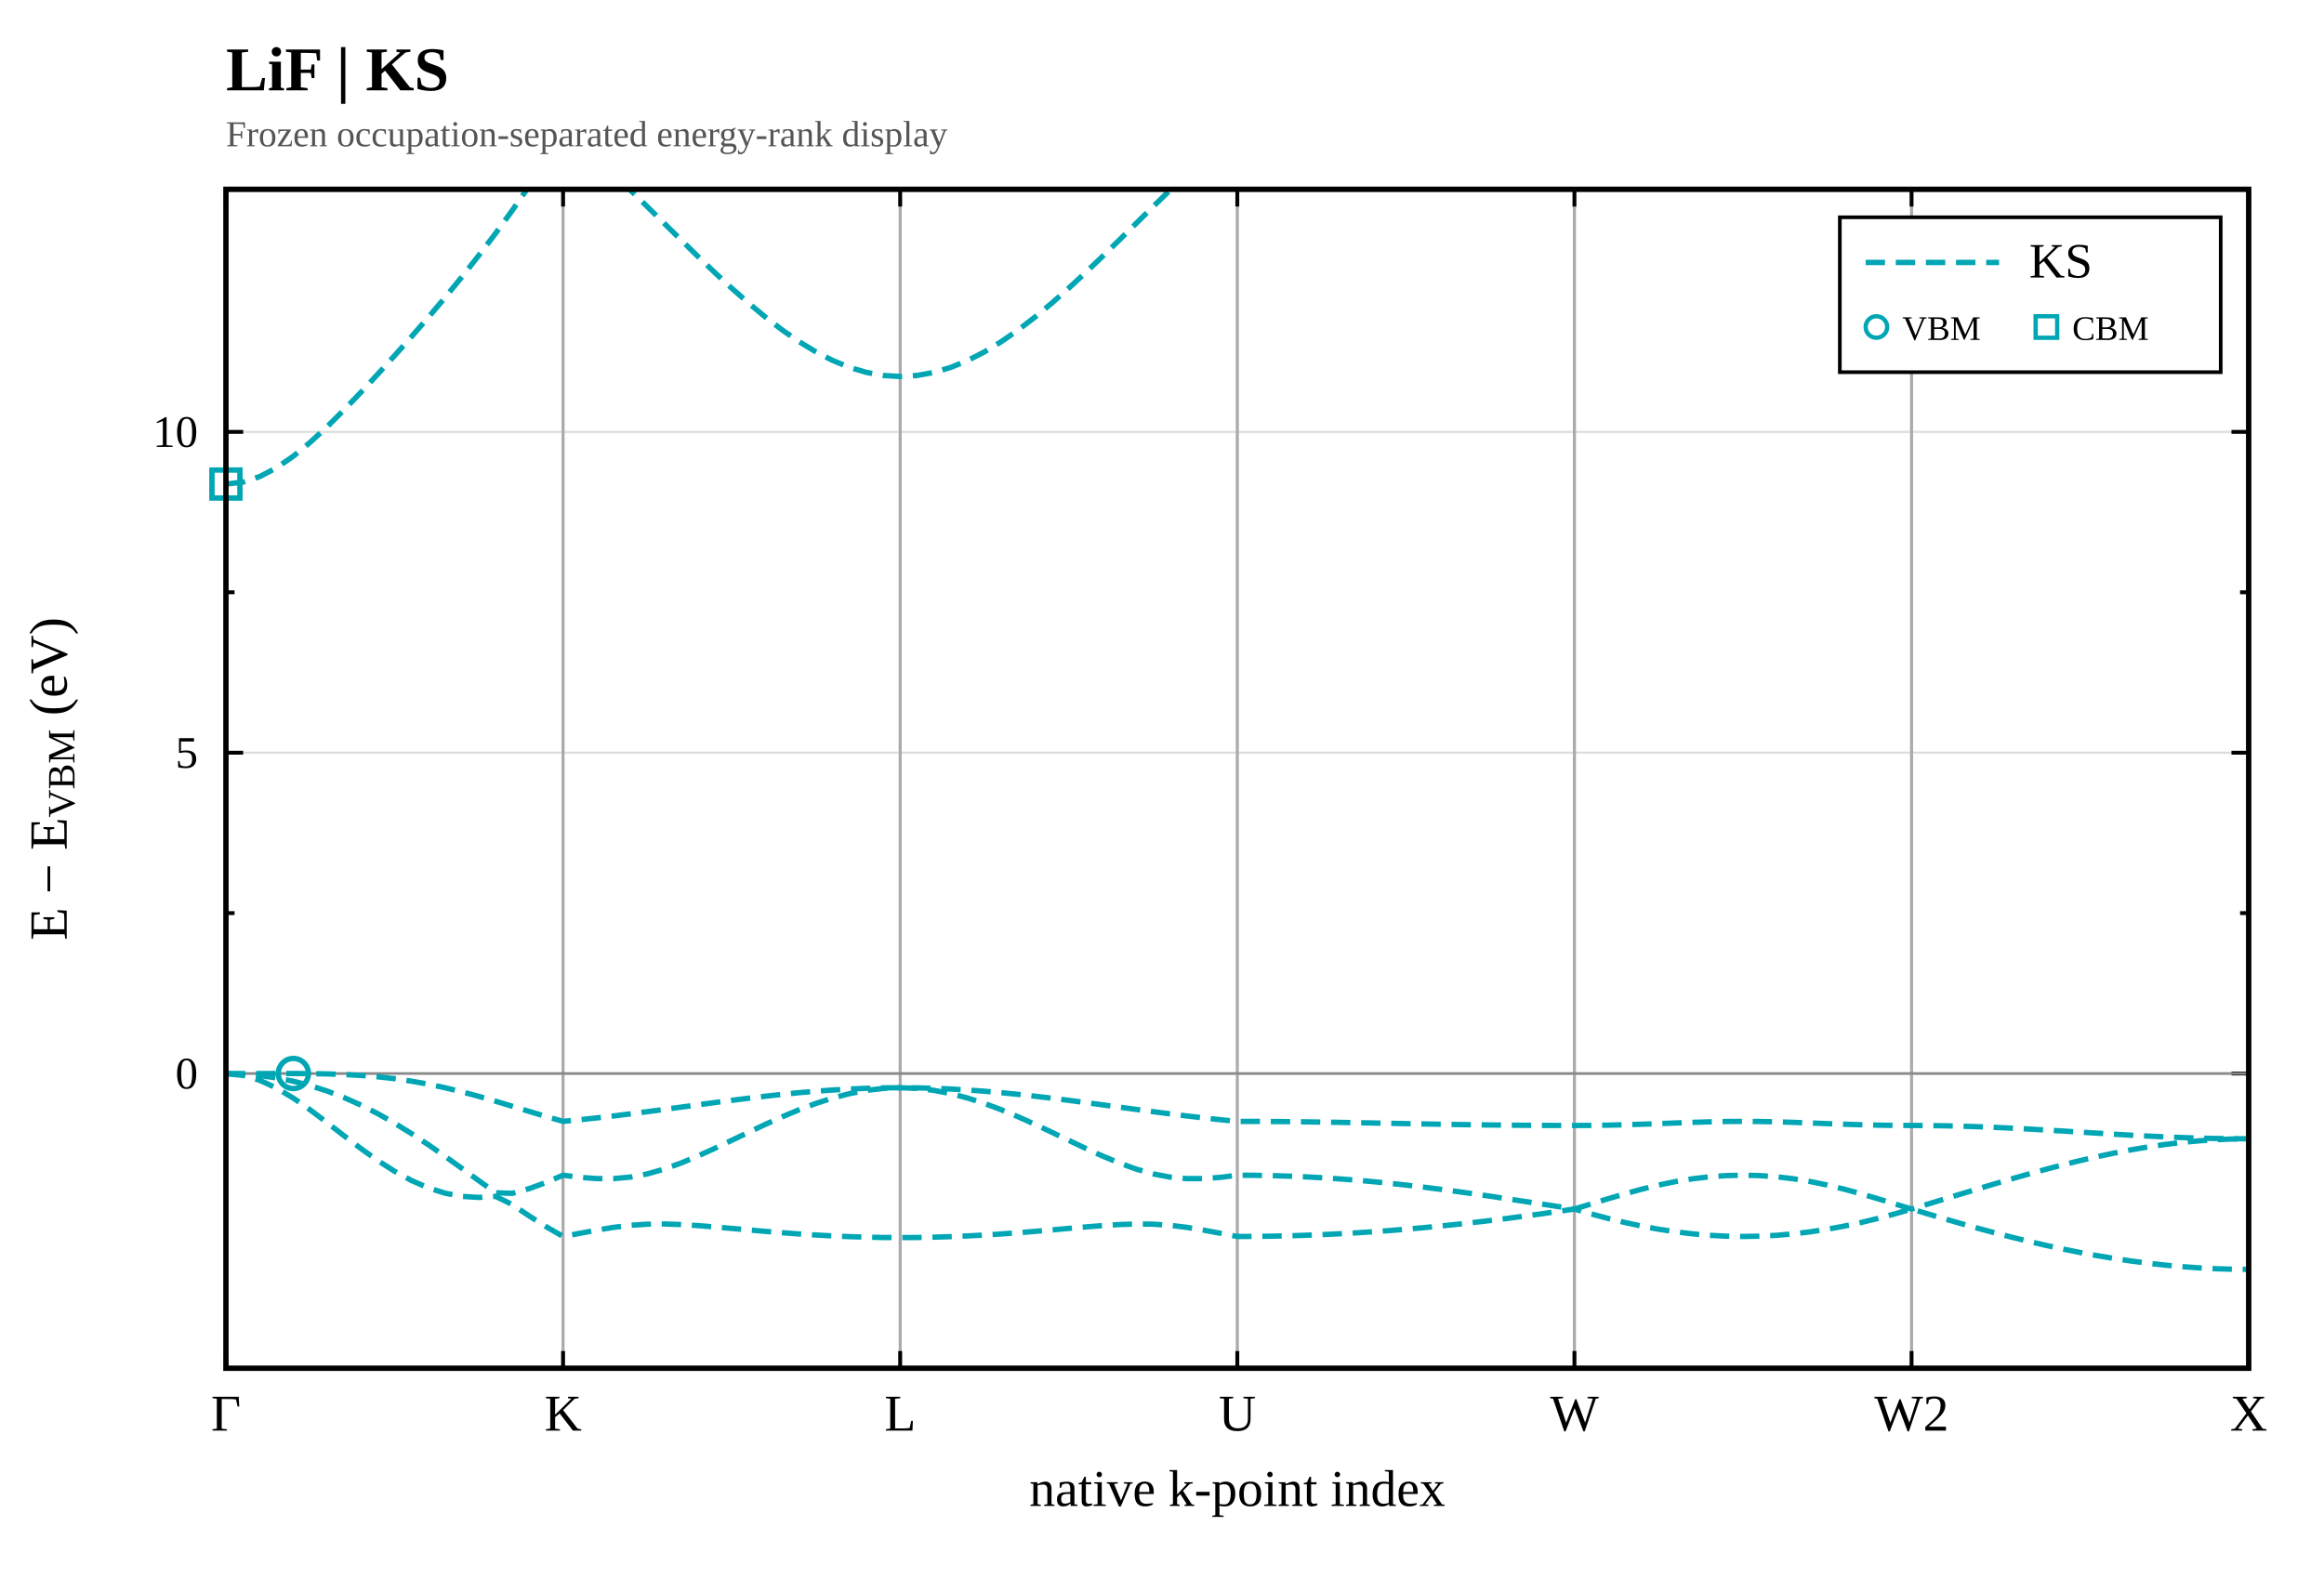
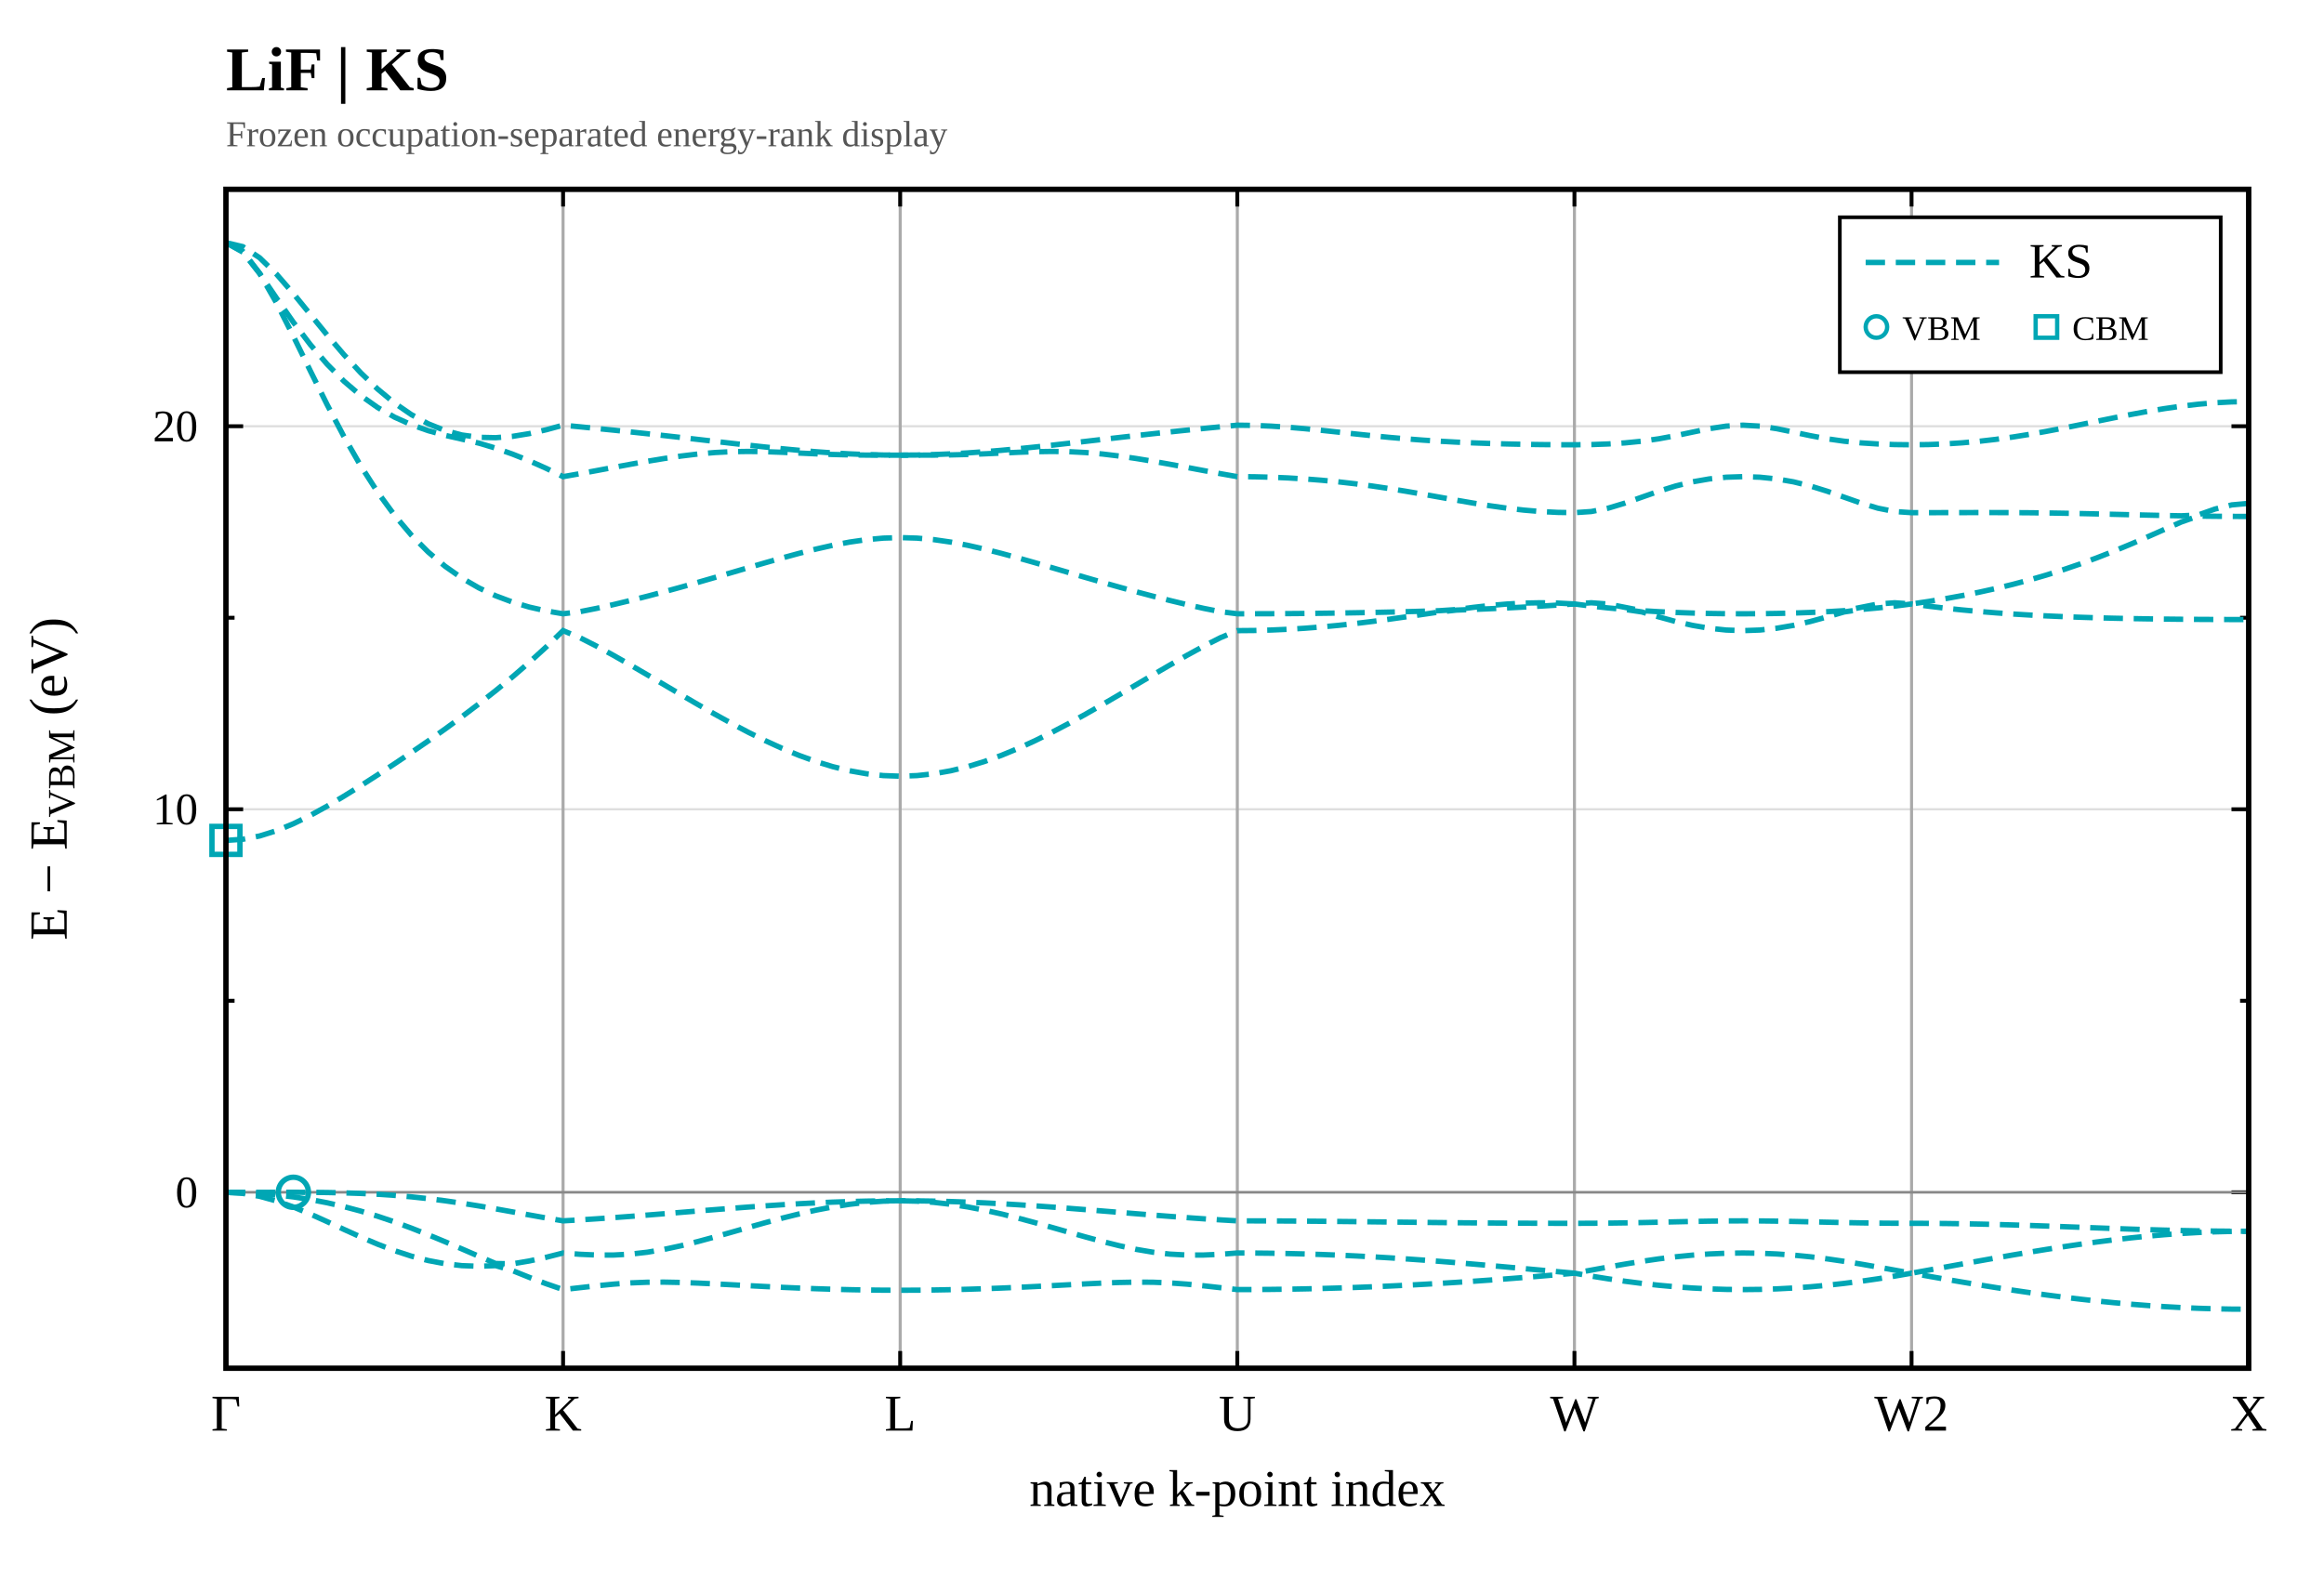
<svg xmlns="http://www.w3.org/2000/svg" width="1080" height="740" viewBox="0 0 1080 740">
  <rect width="100%" height="100%" fill="white" />
  <text x="105" y="42" font-family="Times New Roman, DejaVu Serif, serif" font-size="29" font-weight="bold">LiF | KS</text>
  <defs>
    <clipPath id="frontier-clip">
      <rect x="105" y="88" width="940" height="548" />
    </clipPath>
  </defs>
  <text x="105" y="68" font-family="Times New Roman, DejaVu Serif, serif" font-size="17" fill="#555555">Frozen occupation-separated energy-rank display</text>
-   <line x1="105" y1="499.000" x2="1045" y2="499.000" stroke="#dddddd" stroke-width="1" />
-   <text x="92" y="506.000" text-anchor="end" font-family="Times New Roman, DejaVu Serif, serif" font-size="21">0</text>
-   <line x1="105" y1="499.000" x2="113" y2="499.000" stroke="black" stroke-width="1.8" />
-   <line x1="1045" y1="499.000" x2="1037" y2="499.000" stroke="black" stroke-width="1.8" />
-   <line x1="105" y1="424.438" x2="109" y2="424.438" stroke="black" stroke-width="1.8" />
-   <line x1="1045" y1="424.438" x2="1041" y2="424.438" stroke="black" stroke-width="1.8" />
-   <line x1="105" y1="349.877" x2="1045" y2="349.877" stroke="#dddddd" stroke-width="1" />
-   <text x="92" y="356.877" text-anchor="end" font-family="Times New Roman, DejaVu Serif, serif" font-size="21">5</text>
-   <line x1="105" y1="349.877" x2="113" y2="349.877" stroke="black" stroke-width="1.8" />
-   <line x1="1045" y1="349.877" x2="1037" y2="349.877" stroke="black" stroke-width="1.8" />
-   <line x1="105" y1="275.315" x2="109" y2="275.315" stroke="black" stroke-width="1.8" />
-   <line x1="1045" y1="275.315" x2="1041" y2="275.315" stroke="black" stroke-width="1.8" />
-   <line x1="105" y1="200.754" x2="1045" y2="200.754" stroke="#dddddd" stroke-width="1" />
-   <text x="92" y="207.754" text-anchor="end" font-family="Times New Roman, DejaVu Serif, serif" font-size="21">10</text>
-   <line x1="105" y1="200.754" x2="113" y2="200.754" stroke="black" stroke-width="1.8" />
-   <line x1="1045" y1="200.754" x2="1037" y2="200.754" stroke="black" stroke-width="1.8" />
+   <line x1="105" y1="554.215" x2="1045" y2="554.215" stroke="#dddddd" stroke-width="1" />
+   <text x="92" y="561.215" text-anchor="end" font-family="Times New Roman, DejaVu Serif, serif" font-size="21">0</text>
+   <line x1="105" y1="554.215" x2="113" y2="554.215" stroke="black" stroke-width="1.8" />
+   <line x1="1045" y1="554.215" x2="1037" y2="554.215" stroke="black" stroke-width="1.8" />
+   <line x1="105" y1="465.193" x2="109" y2="465.193" stroke="black" stroke-width="1.8" />
+   <line x1="1045" y1="465.193" x2="1041" y2="465.193" stroke="black" stroke-width="1.8" />
+   <line x1="105" y1="376.171" x2="1045" y2="376.171" stroke="#dddddd" stroke-width="1" />
+   <text x="92" y="383.171" text-anchor="end" font-family="Times New Roman, DejaVu Serif, serif" font-size="21">10</text>
+   <line x1="105" y1="376.171" x2="113" y2="376.171" stroke="black" stroke-width="1.8" />
+   <line x1="1045" y1="376.171" x2="1037" y2="376.171" stroke="black" stroke-width="1.8" />
+   <line x1="105" y1="287.149" x2="109" y2="287.149" stroke="black" stroke-width="1.8" />
+   <line x1="1045" y1="287.149" x2="1041" y2="287.149" stroke="black" stroke-width="1.8" />
+   <line x1="105" y1="198.127" x2="1045" y2="198.127" stroke="#dddddd" stroke-width="1" />
+   <text x="92" y="205.127" text-anchor="end" font-family="Times New Roman, DejaVu Serif, serif" font-size="21">20</text>
+   <line x1="105" y1="198.127" x2="113" y2="198.127" stroke="black" stroke-width="1.8" />
+   <line x1="1045" y1="198.127" x2="1037" y2="198.127" stroke="black" stroke-width="1.8" />
  <line x1="105.000" y1="88" x2="105.000" y2="636" stroke="#aaaaaa" stroke-width="1.4" />
  <text x="105.000" y="665" text-anchor="middle" font-family="Times New Roman, DejaVu Serif, serif" font-size="24">Γ</text>
  <line x1="105.000" y1="88" x2="105.000" y2="96" stroke="black" stroke-width="1.8" />
  <line x1="105.000" y1="636" x2="105.000" y2="628" stroke="black" stroke-width="1.8" />
  <line x1="261.667" y1="88" x2="261.667" y2="636" stroke="#aaaaaa" stroke-width="1.4" />
  <text x="261.667" y="665" text-anchor="middle" font-family="Times New Roman, DejaVu Serif, serif" font-size="24">K</text>
  <line x1="261.667" y1="88" x2="261.667" y2="96" stroke="black" stroke-width="1.8" />
  <line x1="261.667" y1="636" x2="261.667" y2="628" stroke="black" stroke-width="1.8" />
  <line x1="418.333" y1="88" x2="418.333" y2="636" stroke="#aaaaaa" stroke-width="1.4" />
  <text x="418.333" y="665" text-anchor="middle" font-family="Times New Roman, DejaVu Serif, serif" font-size="24">L</text>
  <line x1="418.333" y1="88" x2="418.333" y2="96" stroke="black" stroke-width="1.8" />
  <line x1="418.333" y1="636" x2="418.333" y2="628" stroke="black" stroke-width="1.8" />
  <line x1="575.000" y1="88" x2="575.000" y2="636" stroke="#aaaaaa" stroke-width="1.4" />
  <text x="575.000" y="665" text-anchor="middle" font-family="Times New Roman, DejaVu Serif, serif" font-size="24">U</text>
  <line x1="575.000" y1="88" x2="575.000" y2="96" stroke="black" stroke-width="1.8" />
  <line x1="575.000" y1="636" x2="575.000" y2="628" stroke="black" stroke-width="1.8" />
  <line x1="731.667" y1="88" x2="731.667" y2="636" stroke="#aaaaaa" stroke-width="1.4" />
  <text x="731.667" y="665" text-anchor="middle" font-family="Times New Roman, DejaVu Serif, serif" font-size="24">W</text>
  <line x1="731.667" y1="88" x2="731.667" y2="96" stroke="black" stroke-width="1.8" />
  <line x1="731.667" y1="636" x2="731.667" y2="628" stroke="black" stroke-width="1.8" />
  <line x1="888.333" y1="88" x2="888.333" y2="636" stroke="#aaaaaa" stroke-width="1.4" />
  <text x="888.333" y="665" text-anchor="middle" font-family="Times New Roman, DejaVu Serif, serif" font-size="24">W2</text>
  <line x1="888.333" y1="88" x2="888.333" y2="96" stroke="black" stroke-width="1.8" />
  <line x1="888.333" y1="636" x2="888.333" y2="628" stroke="black" stroke-width="1.8" />
  <line x1="1045.000" y1="88" x2="1045.000" y2="636" stroke="#aaaaaa" stroke-width="1.4" />
  <text x="1045.000" y="665" text-anchor="middle" font-family="Times New Roman, DejaVu Serif, serif" font-size="24">X</text>
  <line x1="1045.000" y1="88" x2="1045.000" y2="96" stroke="black" stroke-width="1.8" />
  <line x1="1045.000" y1="636" x2="1045.000" y2="628" stroke="black" stroke-width="1.8" />
-   <line x1="105" y1="499.000" x2="1045" y2="499.000" stroke="#888888" stroke-width="1.2" />
-   <path id="KS-rank-1" d="M105.000,499.070 L112.833,499.854 L120.667,502.144 L128.500,505.765 L136.333,510.459 L144.167,515.921 L152.000,521.838 L159.833,527.905 L167.667,533.850 L175.500,539.430 L183.333,544.442 L191.167,548.723 L199.000,552.147 L206.833,554.627 L214.667,556.118 L222.500,556.607 L230.333,556.111 L238.167,559.979 L246.000,565.263 L253.833,570.217 L261.667,574.758 L269.500,573.278 L277.333,571.808 L285.167,570.514 L293.000,569.559 L300.833,569.043 L308.667,568.957 L316.500,569.214 L324.333,569.701 L332.167,570.321 L340.000,571.005 L347.833,571.702 L355.667,572.377 L363.500,573.008 L371.333,573.579 L379.167,574.079 L387.000,574.499 L394.833,574.833 L402.667,575.076 L410.500,575.224 L418.333,575.273 L426.167,575.224 L434.000,575.076 L441.833,574.833 L449.667,574.499 L457.500,574.079 L465.333,573.579 L473.167,573.008 L481.000,572.377 L488.833,571.702 L496.667,571.005 L504.500,570.321 L512.333,569.701 L520.167,569.214 L528.000,568.957 L535.833,569.043 L543.667,569.559 L551.500,570.514 L559.333,571.808 L567.167,573.278 L575.000,574.758 L582.833,574.724 L590.667,574.621 L598.500,574.450 L606.333,574.211 L614.167,573.905 L622.000,573.531 L629.833,573.092 L637.667,572.588 L645.500,572.021 L653.333,571.390 L661.167,570.697 L669.000,569.945 L676.833,569.135 L684.667,568.267 L692.500,567.346 L700.333,566.372 L708.167,565.347 L716.000,564.274 L723.833,563.156 L731.667,561.995 L739.500,564.274 L747.333,566.372 L755.167,568.267 L763.000,569.945 L770.833,571.390 L778.667,572.588 L786.500,573.531 L794.333,574.211 L802.167,574.621 L810.000,574.758 L817.833,574.621 L825.667,574.211 L833.500,573.531 L841.333,572.588 L849.167,571.390 L857.000,569.945 L864.833,568.267 L872.667,566.372 L880.500,564.274 L888.333,561.995 L896.167,564.342 L904.000,566.648 L911.833,568.898 L919.667,571.082 L927.500,573.188 L935.333,575.205 L943.167,577.124 L951.000,578.936 L958.833,580.633 L966.667,582.207 L974.500,583.653 L982.333,584.964 L990.167,586.134 L998.000,587.159 L1005.833,588.035 L1013.667,588.756 L1021.500,589.320 L1029.333,589.725 L1037.167,589.969 L1045.000,590.050" fill="none" stroke="#00A6B4" stroke-width="2.5" stroke-dasharray="9 5" clip-path="url(#frontier-clip)" />
-   <path id="KS-rank-2" d="M105.000,499.070 L112.833,499.288 L120.667,499.942 L128.500,501.042 L136.333,502.602 L144.167,504.633 L152.000,507.150 L159.833,510.160 L167.667,513.661 L175.500,517.640 L183.333,522.068 L191.167,526.900 L199.000,532.073 L206.833,537.509 L214.667,543.120 L222.500,548.804 L230.333,554.459 L238.167,554.699 L246.000,552.484 L253.833,549.614 L261.667,546.274 L269.500,547.274 L277.333,547.850 L285.167,547.855 L293.000,547.148 L300.833,545.661 L308.667,543.438 L316.500,540.612 L324.333,537.346 L332.167,533.792 L340.000,530.083 L347.833,526.335 L355.667,522.652 L363.500,519.129 L371.333,515.856 L379.167,512.918 L387.000,510.393 L394.833,508.349 L402.667,506.844 L410.500,505.923 L418.333,505.613 L426.167,505.923 L434.000,506.844 L441.833,508.349 L449.667,510.393 L457.500,512.918 L465.333,515.856 L473.167,519.129 L481.000,522.652 L488.833,526.335 L496.667,530.083 L504.500,533.792 L512.333,537.346 L520.167,540.612 L528.000,543.438 L535.833,545.661 L543.667,547.148 L551.500,547.855 L559.333,547.850 L567.167,547.274 L575.000,546.274 L582.833,546.321 L590.667,546.461 L598.500,546.693 L606.333,547.019 L614.167,547.438 L622.000,547.947 L629.833,548.547 L637.667,549.233 L645.500,550.003 L653.333,550.852 L661.167,551.775 L669.000,552.763 L676.833,553.811 L684.667,554.908 L692.500,556.046 L700.333,557.215 L708.167,558.405 L716.000,559.605 L723.833,560.805 L731.667,561.995 L739.500,559.605 L747.333,557.215 L755.167,554.908 L763.000,552.763 L770.833,550.852 L778.667,549.233 L786.500,547.947 L794.333,547.019 L802.167,546.461 L810.000,546.274 L817.833,546.461 L825.667,547.019 L833.500,547.947 L841.333,549.233 L849.167,550.852 L857.000,552.763 L864.833,554.908 L872.667,557.215 L880.500,559.605 L888.333,561.995 L896.167,559.620 L904.000,557.230 L911.833,554.842 L919.667,552.470 L927.500,550.130 L935.333,547.838 L943.167,545.611 L951.000,543.466 L958.833,541.417 L966.667,539.482 L974.500,537.677 L982.333,536.016 L990.167,534.513 L998.000,533.182 L1005.833,532.034 L1013.667,531.080 L1021.500,530.328 L1029.333,529.786 L1037.167,529.459 L1045.000,529.350" fill="none" stroke="#00A6B4" stroke-width="2.5" stroke-dasharray="9 5" clip-path="url(#frontier-clip)" />
-   <path id="KS-rank-3" d="M105.000,499.070 L112.833,499.060 L120.667,499.033 L128.500,499.006 L136.333,499.000 L144.167,499.048 L152.000,499.185 L159.833,499.452 L167.667,499.889 L175.500,500.532 L183.333,501.412 L191.167,502.550 L199.000,503.954 L206.833,505.619 L214.667,507.524 L222.500,509.632 L230.333,511.897 L238.167,514.258 L246.000,516.650 L253.833,519.004 L261.667,521.251 L269.500,520.485 L277.333,519.640 L285.167,518.727 L293.000,517.756 L300.833,516.741 L308.667,515.695 L316.500,514.631 L324.333,513.564 L332.167,512.508 L340.000,511.479 L347.833,510.491 L355.667,509.560 L363.500,508.699 L371.333,507.922 L379.167,507.242 L387.000,506.669 L394.833,506.213 L402.667,505.881 L410.500,505.680 L418.333,505.613 L426.167,505.680 L434.000,505.881 L441.833,506.213 L449.667,506.669 L457.500,507.242 L465.333,507.922 L473.167,508.699 L481.000,509.560 L488.833,510.491 L496.667,511.479 L504.500,512.508 L512.333,513.564 L520.167,514.631 L528.000,515.695 L535.833,516.741 L543.667,517.756 L551.500,518.727 L559.333,519.640 L567.167,520.485 L575.000,521.251 L582.833,521.265 L590.667,521.308 L598.500,521.377 L606.333,521.470 L614.167,521.582 L622.000,521.711 L629.833,521.852 L637.667,521.999 L645.500,522.149 L653.333,522.299 L661.167,522.444 L669.000,522.581 L676.833,522.709 L684.667,522.824 L692.500,522.925 L700.333,523.010 L708.167,523.077 L716.000,523.124 L723.833,523.152 L731.667,523.162 L739.500,523.124 L747.333,523.010 L755.167,522.824 L763.000,522.581 L770.833,522.299 L778.667,521.999 L786.500,521.711 L794.333,521.470 L802.167,521.308 L810.000,521.251 L817.833,521.308 L825.667,521.470 L833.500,521.711 L841.333,521.999 L849.167,522.299 L857.000,522.581 L864.833,522.824 L872.667,523.010 L880.500,523.124 L888.333,523.162 L896.167,523.199 L904.000,523.312 L911.833,523.497 L919.667,523.749 L927.500,524.062 L935.333,524.428 L943.167,524.839 L951.000,525.286 L958.833,525.758 L966.667,526.244 L974.500,526.732 L982.333,527.208 L990.167,527.661 L998.000,528.078 L1005.833,528.448 L1013.667,528.763 L1021.500,529.016 L1029.333,529.200 L1037.167,529.312 L1045.000,529.350" fill="none" stroke="#00A6B4" stroke-width="2.5" stroke-dasharray="9 5" clip-path="url(#frontier-clip)" />
-   <path id="KS-rank-4" d="M105.000,225.000 L112.833,224.123 L120.667,221.552 L128.500,217.445 L136.333,212.034 L144.167,205.585 L152.000,198.354 L159.833,190.567 L167.667,182.402 L175.500,173.977 L183.333,165.359 L191.167,156.561 L199.000,147.556 L206.833,138.286 L214.667,128.685 L222.500,118.730 L230.333,108.428 L238.167,97.669 L246.000,86.337 L253.833,74.367 L261.667,61.671 L269.500,67.160 L277.333,73.817 L285.167,80.983 L293.000,88.444 L300.833,96.086 L308.667,103.818 L316.500,111.553 L324.333,119.207 L332.167,126.698 L340.000,133.944 L347.833,140.863 L355.667,147.369 L363.500,153.378 L371.333,158.803 L379.167,163.563 L387.000,167.579 L394.833,170.782 L402.667,173.116 L410.500,174.533 L418.333,175.009 L426.167,174.533 L434.000,173.116 L441.833,170.782 L449.667,167.579 L457.500,163.563 L465.333,158.803 L473.167,153.378 L481.000,147.369 L488.833,140.863 L496.667,133.944 L504.500,126.698 L512.333,119.207 L520.167,111.553 L528.000,103.818 L535.833,96.086 L543.667,88.444 L551.500,80.983 L559.333,73.817 L567.167,67.160 L575.000,61.671 L582.833,61.553 L590.667,61.201 L598.500,60.618 L606.333,59.809 L614.167,58.784 L622.000,57.553 L629.833,56.132 L637.667,54.540 L645.500,52.802 L653.333,50.952 L661.167,49.036 L669.000,47.112 L676.833,45.674 L684.667,45.168 L692.500,44.610 L700.333,43.995 L708.167,43.320 L716.000,42.582 L723.833,41.775 L731.667,40.896 L739.500,42.582 L747.333,43.995 L755.167,45.168 L763.000,47.112 L770.833,50.952 L778.667,54.540 L786.500,57.553 L794.333,59.809 L802.167,61.201 L810.000,61.671 L817.833,61.201 L825.667,59.809 L833.500,57.553 L841.333,54.540 L849.167,50.952 L857.000,47.112 L864.833,45.168 L872.667,43.995 L880.500,42.582 L888.333,40.896 L896.167,42.631 L904.000,44.176 L911.833,45.544 L919.667,46.749 L927.500,47.803 L935.333,48.720 L943.167,49.513 L951.000,50.192 L958.833,50.770 L966.667,51.258 L974.500,51.666 L982.333,52.003 L990.167,52.278 L998.000,52.500 L1005.833,52.675 L1013.667,52.810 L1021.500,52.910 L1029.333,52.978 L1037.167,53.018 L1045.000,53.031" fill="none" stroke="#00A6B4" stroke-width="2.5" stroke-dasharray="9 5" clip-path="url(#frontier-clip)" />
-   <path id="KS-rank-5" d="M105.000,-240.444 L112.833,-233.061 L120.667,-216.419 L128.500,-193.495 L136.333,-167.597 L144.167,-140.763 L152.000,-114.368 L159.833,-89.416 L167.667,-66.560 L175.500,-46.127 L183.333,-28.203 L191.167,-12.725 L199.000,0.458 L206.833,11.545 L214.667,20.765 L222.500,28.350 L230.333,34.514 L238.167,39.452 L246.000,43.332 L253.833,46.312 L261.667,48.541 L269.500,46.907 L277.333,44.308 L285.167,41.354 L293.000,38.191 L300.833,34.864 L308.667,31.391 L316.500,27.789 L324.333,24.080 L332.167,20.293 L340.000,16.458 L347.833,12.611 L355.667,8.796 L363.500,5.069 L371.333,1.500 L379.167,-1.822 L387.000,-4.791 L394.833,-7.285 L402.667,-9.182 L410.500,-10.371 L418.333,-10.777 L426.167,-10.371 L434.000,-9.182 L441.833,-7.285 L449.667,-4.791 L457.500,-1.822 L465.333,1.500 L473.167,5.069 L481.000,8.796 L488.833,12.611 L496.667,16.458 L504.500,20.293 L512.333,24.080 L520.167,27.789 L528.000,31.391 L535.833,34.864 L543.667,38.191 L551.500,41.354 L559.333,44.308 L567.167,46.907 L575.000,48.541 L582.833,48.526 L590.667,48.479 L598.500,48.402 L606.333,48.292 L614.167,48.150 L622.000,47.974 L629.833,47.763 L637.667,47.516 L645.500,47.232 L653.333,46.907 L661.167,46.541 L669.000,46.131 L676.833,45.252 L684.667,43.544 L692.500,42.080 L700.333,40.951 L708.167,40.233 L716.000,39.978 L723.833,40.202 L731.667,40.896 L739.500,39.978 L747.333,40.951 L755.167,43.544 L763.000,46.131 L770.833,46.907 L778.667,47.516 L786.500,47.974 L794.333,48.292 L802.167,48.479 L810.000,48.541 L817.833,48.479 L825.667,48.292 L833.500,47.974 L841.333,47.516 L849.167,46.907 L857.000,46.131 L864.833,43.544 L872.667,40.951 L880.500,39.978 L888.333,40.896 L896.167,38.957 L904.000,36.800 L911.833,34.408 L919.667,31.768 L927.500,28.861 L935.333,25.670 L943.167,22.179 L951.000,18.371 L958.833,14.234 L966.667,9.757 L974.500,4.941 L982.333,-0.204 L990.167,-5.645 L998.000,-11.326 L1005.833,-17.142 L1013.667,-22.916 L1021.500,-27.532 L1029.333,-27.376 L1037.167,-27.280 L1045.000,-27.247" fill="none" stroke="#00A6B4" stroke-width="2.5" stroke-dasharray="9 5" clip-path="url(#frontier-clip)" />
-   <path id="KS-rank-6" d="M105.000,-240.444 L112.833,-233.734 L120.667,-216.549 L128.500,-197.227 L136.333,-178.432 L144.167,-161.161 L152.000,-145.832 L159.833,-132.565 L167.667,-121.343 L175.500,-112.068 L183.333,-104.578 L191.167,-98.657 L199.000,-94.035 L206.833,-90.415 L214.667,-87.419 L222.500,-84.342 L230.333,-80.441 L238.167,-75.797 L246.000,-70.564 L253.833,-64.694 L261.667,-58.234 L269.500,-60.550 L277.333,-62.980 L285.167,-65.444 L293.000,-67.873 L300.833,-70.200 L308.667,-72.360 L316.500,-74.278 L324.333,-75.860 L332.167,-77.013 L340.000,-77.680 L347.833,-77.871 L355.667,-77.670 L363.500,-77.200 L371.333,-76.600 L379.167,-75.999 L387.000,-75.501 L394.833,-75.171 L402.667,-75.012 L410.500,-74.970 L418.333,-74.969 L426.167,-74.970 L434.000,-75.012 L441.833,-75.171 L449.667,-75.501 L457.500,-75.999 L465.333,-76.600 L473.167,-77.200 L481.000,-77.670 L488.833,-77.871 L496.667,-77.680 L504.500,-77.013 L512.333,-75.860 L520.167,-74.278 L528.000,-72.360 L535.833,-70.200 L543.667,-67.873 L551.500,-65.444 L559.333,-62.980 L567.167,-60.550 L575.000,-58.234 L582.833,-58.125 L590.667,-57.797 L598.500,-57.244 L606.333,-56.461 L614.167,-55.441 L622.000,-54.179 L629.833,-52.675 L637.667,-50.939 L645.500,-48.990 L653.333,-46.860 L661.167,-44.595 L669.000,-42.254 L676.833,-39.907 L684.667,-37.637 L692.500,-35.532 L700.333,-33.683 L708.167,-32.174 L716.000,-31.070 L723.833,-30.406 L731.667,-30.188 L739.500,-31.070 L747.333,-33.683 L755.167,-37.637 L763.000,-42.254 L770.833,-46.860 L778.667,-50.939 L786.500,-54.179 L794.333,-56.461 L802.167,-57.797 L810.000,-58.234 L817.833,-57.797 L825.667,-56.461 L833.500,-54.179 L841.333,-50.939 L849.167,-46.860 L857.000,-42.254 L864.833,-37.637 L872.667,-33.683 L880.500,-31.070 L888.333,-30.188 L896.167,-30.198 L904.000,-30.222 L911.833,-30.251 L919.667,-30.270 L927.500,-30.263 L935.333,-30.215 L943.167,-30.116 L951.000,-29.961 L958.833,-29.754 L966.667,-29.500 L974.500,-29.211 L982.333,-28.901 L990.167,-28.585 L998.000,-28.278 L1005.833,-27.992 L1013.667,-27.740 L1021.500,-28.357 L1029.333,-33.010 L1037.167,-36.246 L1045.000,-37.422" fill="none" stroke="#00A6B4" stroke-width="2.5" stroke-dasharray="9 5" clip-path="url(#frontier-clip)" />
-   <path id="KS-rank-7" d="M105.000,-240.444 L112.833,-237.336 L120.667,-228.650 L128.500,-215.908 L136.333,-200.784 L144.167,-184.667 L152.000,-168.572 L159.833,-153.205 L167.667,-139.051 L175.500,-126.433 L183.333,-115.558 L191.167,-106.537 L199.000,-99.405 L206.833,-94.138 L214.667,-90.661 L222.500,-88.857 L230.333,-88.572 L238.167,-89.611 L246.000,-91.750 L253.833,-94.738 L261.667,-98.308 L269.500,-97.042 L277.333,-95.752 L285.167,-94.428 L293.000,-93.064 L300.833,-91.657 L308.667,-90.210 L316.500,-88.728 L324.333,-87.221 L332.167,-85.705 L340.000,-84.199 L347.833,-82.724 L355.667,-81.305 L363.500,-79.968 L371.333,-78.740 L379.167,-77.648 L387.000,-76.716 L394.833,-75.966 L402.667,-75.417 L410.500,-75.081 L418.333,-74.969 L426.167,-75.081 L434.000,-75.417 L441.833,-75.966 L449.667,-76.716 L457.500,-77.648 L465.333,-78.740 L473.167,-79.968 L481.000,-81.305 L488.833,-82.724 L496.667,-84.199 L504.500,-85.705 L512.333,-87.221 L520.167,-88.728 L528.000,-90.210 L535.833,-91.657 L543.667,-93.064 L551.500,-94.428 L559.333,-95.752 L567.167,-97.042 L575.000,-98.308 L582.833,-98.121 L590.667,-97.574 L598.500,-96.709 L606.333,-95.590 L614.167,-94.293 L622.000,-92.899 L629.833,-91.485 L637.667,-90.114 L645.500,-88.838 L653.333,-87.689 L661.167,-86.684 L669.000,-85.827 L676.833,-85.111 L684.667,-84.525 L692.500,-84.054 L700.333,-83.684 L708.167,-83.404 L716.000,-83.207 L723.833,-83.089 L731.667,-83.050 L739.500,-83.207 L747.333,-83.684 L755.167,-84.525 L763.000,-85.827 L770.833,-87.689 L778.667,-90.114 L786.500,-92.899 L794.333,-95.590 L802.167,-97.574 L810.000,-98.308 L817.833,-97.574 L825.667,-95.590 L833.500,-92.899 L841.333,-90.114 L849.167,-87.689 L857.000,-85.827 L864.833,-84.525 L872.667,-83.684 L880.500,-83.207 L888.333,-83.050 L896.167,-83.219 L904.000,-83.728 L911.833,-84.575 L919.667,-85.758 L927.500,-87.265 L935.333,-89.079 L943.167,-91.172 L951.000,-93.503 L958.833,-96.020 L966.667,-98.660 L974.500,-101.355 L982.333,-104.030 L990.167,-106.612 L998.000,-109.028 L1005.833,-111.210 L1013.667,-113.095 L1021.500,-114.628 L1029.333,-115.759 L1037.167,-116.453 L1045.000,-116.687" fill="none" stroke="#00A6B4" stroke-width="2.5" stroke-dasharray="9 5" clip-path="url(#frontier-clip)" />
-   <circle id="KS-VBM-1" cx="136.333" cy="499.000" r="7" fill="none" stroke="#00A6B4" stroke-width="2.5" />
-   <rect id="KS-CBM-1" x="98.500" y="218.500" width="13" height="13" fill="none" stroke="#00A6B4" stroke-width="2.5" />
+   <line x1="105" y1="554.215" x2="1045" y2="554.215" stroke="#888888" stroke-width="1.2" />
+   <path id="KS-rank-1" d="M105.000,554.257 L112.833,554.725 L120.667,556.092 L128.500,558.254 L136.333,561.056 L144.167,564.317 L152.000,567.848 L159.833,571.471 L167.667,575.019 L175.500,578.350 L183.333,581.343 L191.167,583.898 L199.000,585.942 L206.833,587.423 L214.667,588.313 L222.500,588.604 L230.333,588.309 L238.167,590.618 L246.000,593.772 L253.833,596.729 L261.667,599.440 L269.500,598.557 L277.333,597.680 L285.167,596.907 L293.000,596.337 L300.833,596.028 L308.667,595.977 L316.500,596.131 L324.333,596.421 L332.167,596.792 L340.000,597.200 L347.833,597.616 L355.667,598.019 L363.500,598.396 L371.333,598.737 L379.167,599.035 L387.000,599.286 L394.833,599.485 L402.667,599.630 L410.500,599.718 L418.333,599.748 L426.167,599.718 L434.000,599.630 L441.833,599.485 L449.667,599.286 L457.500,599.035 L465.333,598.737 L473.167,598.396 L481.000,598.019 L488.833,597.616 L496.667,597.200 L504.500,596.792 L512.333,596.421 L520.167,596.131 L528.000,595.977 L535.833,596.028 L543.667,596.337 L551.500,596.907 L559.333,597.680 L567.167,598.557 L575.000,599.440 L582.833,599.420 L590.667,599.358 L598.500,599.256 L606.333,599.114 L614.167,598.931 L622.000,598.708 L629.833,598.446 L637.667,598.145 L645.500,597.806 L653.333,597.430 L661.167,597.016 L669.000,596.567 L676.833,596.083 L684.667,595.566 L692.500,595.016 L700.333,594.434 L708.167,593.822 L716.000,593.182 L723.833,592.515 L731.667,591.821 L739.500,593.182 L747.333,594.434 L755.167,595.566 L763.000,596.567 L770.833,597.430 L778.667,598.145 L786.500,598.708 L794.333,599.114 L802.167,599.358 L810.000,599.440 L817.833,599.358 L825.667,599.114 L833.500,598.708 L841.333,598.145 L849.167,597.430 L857.000,596.567 L864.833,595.566 L872.667,594.434 L880.500,593.182 L888.333,591.821 L896.167,593.222 L904.000,594.599 L911.833,595.942 L919.667,597.246 L927.500,598.503 L935.333,599.707 L943.167,600.852 L951.000,601.934 L958.833,602.947 L966.667,603.887 L974.500,604.750 L982.333,605.533 L990.167,606.232 L998.000,606.844 L1005.833,607.366 L1013.667,607.797 L1021.500,608.134 L1029.333,608.375 L1037.167,608.521 L1045.000,608.569" fill="none" stroke="#00A6B4" stroke-width="2.5" stroke-dasharray="9 5" clip-path="url(#frontier-clip)" />
+   <path id="KS-rank-2" d="M105.000,554.257 L112.833,554.387 L120.667,554.777 L128.500,555.434 L136.333,556.365 L144.167,557.578 L152.000,559.081 L159.833,560.877 L167.667,562.968 L175.500,565.343 L183.333,567.986 L191.167,570.871 L199.000,573.958 L206.833,577.204 L214.667,580.553 L222.500,583.947 L230.333,587.323 L238.167,587.466 L246.000,586.143 L253.833,584.430 L261.667,582.436 L269.500,583.033 L277.333,583.377 L285.167,583.380 L293.000,582.958 L300.833,582.070 L308.667,580.743 L316.500,579.056 L324.333,577.106 L332.167,574.985 L340.000,572.771 L347.833,570.534 L355.667,568.335 L363.500,566.231 L371.333,564.278 L379.167,562.524 L387.000,561.016 L394.833,559.796 L402.667,558.898 L410.500,558.348 L418.333,558.163 L426.167,558.348 L434.000,558.898 L441.833,559.796 L449.667,561.016 L457.500,562.524 L465.333,564.278 L473.167,566.231 L481.000,568.335 L488.833,570.534 L496.667,572.771 L504.500,574.985 L512.333,577.106 L520.167,579.056 L528.000,580.743 L535.833,582.070 L543.667,582.958 L551.500,583.380 L559.333,583.377 L567.167,583.033 L575.000,582.436 L582.833,582.464 L590.667,582.548 L598.500,582.687 L606.333,582.881 L614.167,583.131 L622.000,583.435 L629.833,583.793 L637.667,584.203 L645.500,584.662 L653.333,585.169 L661.167,585.720 L669.000,586.310 L676.833,586.936 L684.667,587.591 L692.500,588.270 L700.333,588.968 L708.167,589.678 L716.000,590.394 L723.833,591.111 L731.667,591.821 L739.500,590.394 L747.333,588.968 L755.167,587.591 L763.000,586.310 L770.833,585.169 L778.667,584.203 L786.500,583.435 L794.333,582.881 L802.167,582.548 L810.000,582.436 L817.833,582.548 L825.667,582.881 L833.500,583.435 L841.333,584.203 L849.167,585.169 L857.000,586.310 L864.833,587.591 L872.667,588.968 L880.500,590.394 L888.333,591.821 L896.167,590.403 L904.000,588.977 L911.833,587.551 L919.667,586.135 L927.500,584.738 L935.333,583.370 L943.167,582.041 L951.000,580.760 L958.833,579.537 L966.667,578.382 L974.500,577.304 L982.333,576.312 L990.167,575.415 L998.000,574.621 L1005.833,573.935 L1013.667,573.366 L1021.500,572.917 L1029.333,572.594 L1037.167,572.398 L1045.000,572.333" fill="none" stroke="#00A6B4" stroke-width="2.5" stroke-dasharray="9 5" clip-path="url(#frontier-clip)" />
+   <path id="KS-rank-3" d="M105.000,554.257 L112.833,554.251 L120.667,554.235 L128.500,554.218 L136.333,554.215 L144.167,554.244 L152.000,554.326 L159.833,554.485 L167.667,554.746 L175.500,555.130 L183.333,555.655 L191.167,556.334 L199.000,557.173 L206.833,558.166 L214.667,559.303 L222.500,560.562 L230.333,561.914 L238.167,563.324 L246.000,564.752 L253.833,566.157 L261.667,567.498 L269.500,567.041 L277.333,566.536 L285.167,565.991 L293.000,565.412 L300.833,564.806 L308.667,564.181 L316.500,563.546 L324.333,562.909 L332.167,562.279 L340.000,561.665 L347.833,561.075 L355.667,560.519 L363.500,560.005 L371.333,559.541 L379.167,559.135 L387.000,558.793 L394.833,558.521 L402.667,558.323 L410.500,558.203 L418.333,558.163 L426.167,558.203 L434.000,558.323 L441.833,558.521 L449.667,558.793 L457.500,559.135 L465.333,559.541 L473.167,560.005 L481.000,560.519 L488.833,561.075 L496.667,561.665 L504.500,562.279 L512.333,562.909 L520.167,563.546 L528.000,564.181 L535.833,564.806 L543.667,565.412 L551.500,565.991 L559.333,566.536 L567.167,567.041 L575.000,567.498 L582.833,567.507 L590.667,567.532 L598.500,567.573 L606.333,567.629 L614.167,567.696 L622.000,567.773 L629.833,567.857 L637.667,567.945 L645.500,568.035 L653.333,568.124 L661.167,568.210 L669.000,568.292 L676.833,568.369 L684.667,568.437 L692.500,568.498 L700.333,568.548 L708.167,568.588 L716.000,568.616 L723.833,568.633 L731.667,568.639 L739.500,568.616 L747.333,568.548 L755.167,568.437 L763.000,568.292 L770.833,568.124 L778.667,567.945 L786.500,567.773 L794.333,567.629 L802.167,567.532 L810.000,567.498 L817.833,567.532 L825.667,567.629 L833.500,567.773 L841.333,567.945 L849.167,568.124 L857.000,568.292 L864.833,568.437 L872.667,568.548 L880.500,568.616 L888.333,568.639 L896.167,568.661 L904.000,568.729 L911.833,568.839 L919.667,568.990 L927.500,569.176 L935.333,569.395 L943.167,569.640 L951.000,569.907 L958.833,570.189 L966.667,570.479 L974.500,570.770 L982.333,571.055 L990.167,571.325 L998.000,571.574 L1005.833,571.795 L1013.667,571.983 L1021.500,572.133 L1029.333,572.244 L1037.167,572.311 L1045.000,572.333" fill="none" stroke="#00A6B4" stroke-width="2.5" stroke-dasharray="9 5" clip-path="url(#frontier-clip)" />
+   <path id="KS-rank-4" d="M105.000,390.645 L112.833,390.122 L120.667,388.587 L128.500,386.135 L136.333,382.905 L144.167,379.055 L152.000,374.738 L159.833,370.090 L167.667,365.215 L175.500,360.186 L183.333,355.041 L191.167,349.789 L199.000,344.413 L206.833,338.880 L214.667,333.148 L222.500,327.205 L230.333,321.056 L238.167,314.632 L246.000,307.867 L253.833,300.722 L261.667,293.143 L269.500,296.420 L277.333,300.394 L285.167,304.672 L293.000,309.126 L300.833,313.688 L308.667,318.303 L316.500,322.921 L324.333,327.490 L332.167,331.962 L340.000,336.288 L347.833,340.418 L355.667,344.302 L363.500,347.889 L371.333,351.128 L379.167,353.969 L387.000,356.367 L394.833,358.279 L402.667,359.672 L410.500,360.518 L418.333,360.802 L426.167,360.518 L434.000,359.672 L441.833,358.279 L449.667,356.367 L457.500,353.969 L465.333,351.128 L473.167,347.889 L481.000,344.302 L488.833,340.418 L496.667,336.288 L504.500,331.962 L512.333,327.490 L520.167,322.921 L528.000,318.303 L535.833,313.688 L543.667,309.126 L551.500,304.672 L559.333,300.394 L567.167,296.420 L575.000,293.143 L582.833,293.073 L590.667,292.862 L598.500,292.514 L606.333,292.031 L614.167,291.419 L622.000,290.685 L629.833,289.836 L637.667,288.886 L645.500,287.848 L653.333,286.744 L661.167,285.600 L669.000,284.451 L676.833,283.593 L684.667,283.291 L692.500,282.958 L700.333,282.591 L708.167,282.188 L716.000,281.747 L723.833,281.266 L731.667,280.741 L739.500,281.747 L747.333,282.591 L755.167,283.291 L763.000,284.451 L770.833,286.744 L778.667,288.886 L786.500,290.685 L794.333,292.031 L802.167,292.862 L810.000,293.143 L817.833,292.862 L825.667,292.031 L833.500,290.685 L841.333,288.886 L849.167,286.744 L857.000,284.451 L864.833,283.291 L872.667,282.591 L880.500,281.747 L888.333,280.741 L896.167,281.777 L904.000,282.699 L911.833,283.515 L919.667,284.235 L927.500,284.864 L935.333,285.412 L943.167,285.885 L951.000,286.290 L958.833,286.635 L966.667,286.926 L974.500,287.170 L982.333,287.371 L990.167,287.536 L998.000,287.668 L1005.833,287.773 L1013.667,287.853 L1021.500,287.913 L1029.333,287.953 L1037.167,287.977 L1045.000,287.985" fill="none" stroke="#00A6B4" stroke-width="2.5" stroke-dasharray="9 5" clip-path="url(#frontier-clip)" />
+   <path id="KS-rank-5" d="M105.000,112.789 L112.833,117.197 L120.667,127.132 L128.500,140.816 L136.333,156.277 L144.167,172.296 L152.000,188.053 L159.833,202.948 L167.667,216.593 L175.500,228.791 L183.333,239.491 L191.167,248.731 L199.000,256.601 L206.833,263.219 L214.667,268.723 L222.500,273.251 L230.333,276.931 L238.167,279.879 L246.000,282.195 L253.833,283.974 L261.667,285.305 L269.500,284.329 L277.333,282.778 L285.167,281.014 L293.000,279.126 L300.833,277.140 L308.667,275.067 L316.500,272.916 L324.333,270.702 L332.167,268.441 L340.000,266.152 L347.833,263.855 L355.667,261.578 L363.500,259.353 L371.333,257.222 L379.167,255.239 L387.000,253.467 L394.833,251.978 L402.667,250.846 L410.500,250.136 L418.333,249.894 L426.167,250.136 L434.000,250.846 L441.833,251.978 L449.667,253.467 L457.500,255.239 L465.333,257.222 L473.167,259.353 L481.000,261.578 L488.833,263.855 L496.667,266.152 L504.500,268.441 L512.333,270.702 L520.167,272.916 L528.000,275.067 L535.833,277.140 L543.667,279.126 L551.500,281.014 L559.333,282.778 L567.167,284.329 L575.000,285.305 L582.833,285.296 L590.667,285.268 L598.500,285.221 L606.333,285.156 L614.167,285.071 L622.000,284.966 L629.833,284.840 L637.667,284.693 L645.500,284.523 L653.333,284.329 L661.167,284.111 L669.000,283.866 L676.833,283.341 L684.667,282.321 L692.500,281.447 L700.333,280.774 L708.167,280.345 L716.000,280.192 L723.833,280.327 L731.667,280.741 L739.500,280.192 L747.333,280.774 L755.167,282.321 L763.000,283.866 L770.833,284.329 L778.667,284.693 L786.500,284.966 L794.333,285.156 L802.167,285.268 L810.000,285.305 L817.833,285.268 L825.667,285.156 L833.500,284.966 L841.333,284.693 L849.167,284.329 L857.000,283.866 L864.833,282.321 L872.667,280.774 L880.500,280.192 L888.333,280.741 L896.167,279.583 L904.000,278.295 L911.833,276.868 L919.667,275.291 L927.500,273.556 L935.333,271.652 L943.167,269.568 L951.000,267.294 L958.833,264.824 L966.667,262.151 L974.500,259.276 L982.333,256.205 L990.167,252.957 L998.000,249.566 L1005.833,246.094 L1013.667,242.647 L1021.500,239.891 L1029.333,239.985 L1037.167,240.042 L1045.000,240.062" fill="none" stroke="#00A6B4" stroke-width="2.5" stroke-dasharray="9 5" clip-path="url(#frontier-clip)" />
+   <path id="KS-rank-6" d="M105.000,112.789 L112.833,116.795 L120.667,127.054 L128.500,138.588 L136.333,149.808 L144.167,160.118 L152.000,169.270 L159.833,177.190 L167.667,183.889 L175.500,189.426 L183.333,193.897 L191.167,197.432 L199.000,200.191 L206.833,202.352 L214.667,204.141 L222.500,205.977 L230.333,208.306 L238.167,211.078 L246.000,214.203 L253.833,217.707 L261.667,221.563 L269.500,220.181 L277.333,218.730 L285.167,217.259 L293.000,215.809 L300.833,214.420 L308.667,213.130 L316.500,211.985 L324.333,211.041 L332.167,210.353 L340.000,209.955 L347.833,209.840 L355.667,209.961 L363.500,210.241 L371.333,210.599 L379.167,210.958 L387.000,211.255 L394.833,211.452 L402.667,211.547 L410.500,211.572 L418.333,211.573 L426.167,211.572 L434.000,211.547 L441.833,211.452 L449.667,211.255 L457.500,210.958 L465.333,210.599 L473.167,210.241 L481.000,209.961 L488.833,209.840 L496.667,209.955 L504.500,210.353 L512.333,211.041 L520.167,211.985 L528.000,213.130 L535.833,214.420 L543.667,215.809 L551.500,217.259 L559.333,218.730 L567.167,220.181 L575.000,221.563 L582.833,221.628 L590.667,221.824 L598.500,222.154 L606.333,222.621 L614.167,223.230 L622.000,223.984 L629.833,224.881 L637.667,225.918 L645.500,227.081 L653.333,228.353 L661.167,229.705 L669.000,231.103 L676.833,232.504 L684.667,233.859 L692.500,235.116 L700.333,236.219 L708.167,237.120 L716.000,237.779 L723.833,238.176 L731.667,238.305 L739.500,237.779 L747.333,236.219 L755.167,233.859 L763.000,231.103 L770.833,228.353 L778.667,225.918 L786.500,223.984 L794.333,222.621 L802.167,221.824 L810.000,221.563 L817.833,221.824 L825.667,222.621 L833.500,223.984 L841.333,225.918 L849.167,228.353 L857.000,231.103 L864.833,233.859 L872.667,236.219 L880.500,237.779 L888.333,238.305 L896.167,238.300 L904.000,238.285 L911.833,238.268 L919.667,238.256 L927.500,238.261 L935.333,238.290 L943.167,238.349 L951.000,238.441 L958.833,238.565 L966.667,238.717 L974.500,238.889 L982.333,239.074 L990.167,239.263 L998.000,239.446 L1005.833,239.617 L1013.667,239.767 L1021.500,239.399 L1029.333,236.621 L1037.167,234.689 L1045.000,233.987" fill="none" stroke="#00A6B4" stroke-width="2.5" stroke-dasharray="9 5" clip-path="url(#frontier-clip)" />
+   <path id="KS-rank-7" d="M105.000,112.789 L112.833,114.645 L120.667,119.830 L128.500,127.436 L136.333,136.465 L144.167,146.086 L152.000,155.694 L159.833,164.868 L167.667,173.318 L175.500,180.850 L183.333,187.342 L191.167,192.728 L199.000,196.985 L206.833,200.130 L214.667,202.205 L222.500,203.282 L230.333,203.452 L238.167,202.832 L246.000,201.555 L253.833,199.772 L261.667,197.640 L269.500,198.396 L277.333,199.166 L285.167,199.956 L293.000,200.771 L300.833,201.610 L308.667,202.474 L316.500,203.359 L324.333,204.259 L332.167,205.163 L340.000,206.063 L347.833,206.943 L355.667,207.790 L363.500,208.588 L371.333,209.321 L379.167,209.974 L387.000,210.530 L394.833,210.978 L402.667,211.306 L410.500,211.506 L418.333,211.573 L426.167,211.506 L434.000,211.306 L441.833,210.978 L449.667,210.530 L457.500,209.974 L465.333,209.321 L473.167,208.588 L481.000,207.790 L488.833,206.943 L496.667,206.063 L504.500,205.163 L512.333,204.259 L520.167,203.359 L528.000,202.474 L535.833,201.610 L543.667,200.771 L551.500,199.956 L559.333,199.166 L567.167,198.396 L575.000,197.640 L582.833,197.752 L590.667,198.078 L598.500,198.595 L606.333,199.263 L614.167,200.037 L622.000,200.869 L629.833,201.713 L637.667,202.531 L645.500,203.293 L653.333,203.979 L661.167,204.579 L669.000,205.091 L676.833,205.518 L684.667,205.868 L692.500,206.149 L700.333,206.370 L708.167,206.537 L716.000,206.655 L723.833,206.725 L731.667,206.749 L739.500,206.655 L747.333,206.370 L755.167,205.868 L763.000,205.091 L770.833,203.979 L778.667,202.531 L786.500,200.869 L794.333,199.263 L802.167,198.078 L810.000,197.640 L817.833,198.078 L825.667,199.263 L833.500,200.869 L841.333,202.531 L849.167,203.979 L857.000,205.091 L864.833,205.868 L872.667,206.370 L880.500,206.655 L888.333,206.749 L896.167,206.648 L904.000,206.344 L911.833,205.838 L919.667,205.132 L927.500,204.233 L935.333,203.149 L943.167,201.900 L951.000,200.509 L958.833,199.006 L966.667,197.430 L974.500,195.821 L982.333,194.224 L990.167,192.683 L998.000,191.241 L1005.833,189.938 L1013.667,188.812 L1021.500,187.898 L1029.333,187.222 L1037.167,186.808 L1045.000,186.668" fill="none" stroke="#00A6B4" stroke-width="2.5" stroke-dasharray="9 5" clip-path="url(#frontier-clip)" />
+   <circle id="KS-VBM-1" cx="136.333" cy="554.215" r="7" fill="none" stroke="#00A6B4" stroke-width="2.5" />
+   <rect id="KS-CBM-1" x="98.500" y="384.145" width="13" height="13" fill="none" stroke="#00A6B4" stroke-width="2.5" />
  <rect x="105" y="88" width="940" height="548" fill="none" stroke="black" stroke-width="2.5" />
  <text x="575.0" y="700" text-anchor="middle" font-family="Times New Roman, DejaVu Serif, serif" font-size="24">native k-point index</text>
  <text x="31" y="362.0" text-anchor="middle" transform="rotate(-90 31 362.0)" font-family="Times New Roman, DejaVu Serif, serif" font-size="25">E − E<tspan baseline-shift="sub" font-size="18">VBM</tspan> (eV)</text>
  <rect x="855" y="101" width="177" height="72" fill="white" stroke="black" stroke-width="1.7" />
  <line x1="867" y1="122" x2="929" y2="122" stroke="#00A6B4" stroke-width="2.5" stroke-dasharray="9 5" />
  <text x="943" y="129" font-family="Times New Roman, DejaVu Serif, serif" font-size="23">KS</text>
  <circle cx="872" cy="152" r="5" fill="none" stroke="#00A6B4" stroke-width="2" />
  <text x="884" y="158" font-family="Times New Roman, DejaVu Serif, serif" font-size="16">VBM</text>
  <rect x="946" y="147" width="10" height="10" fill="none" stroke="#00A6B4" stroke-width="2" />
  <text x="963" y="158" font-family="Times New Roman, DejaVu Serif, serif" font-size="16">CBM</text>
</svg>
